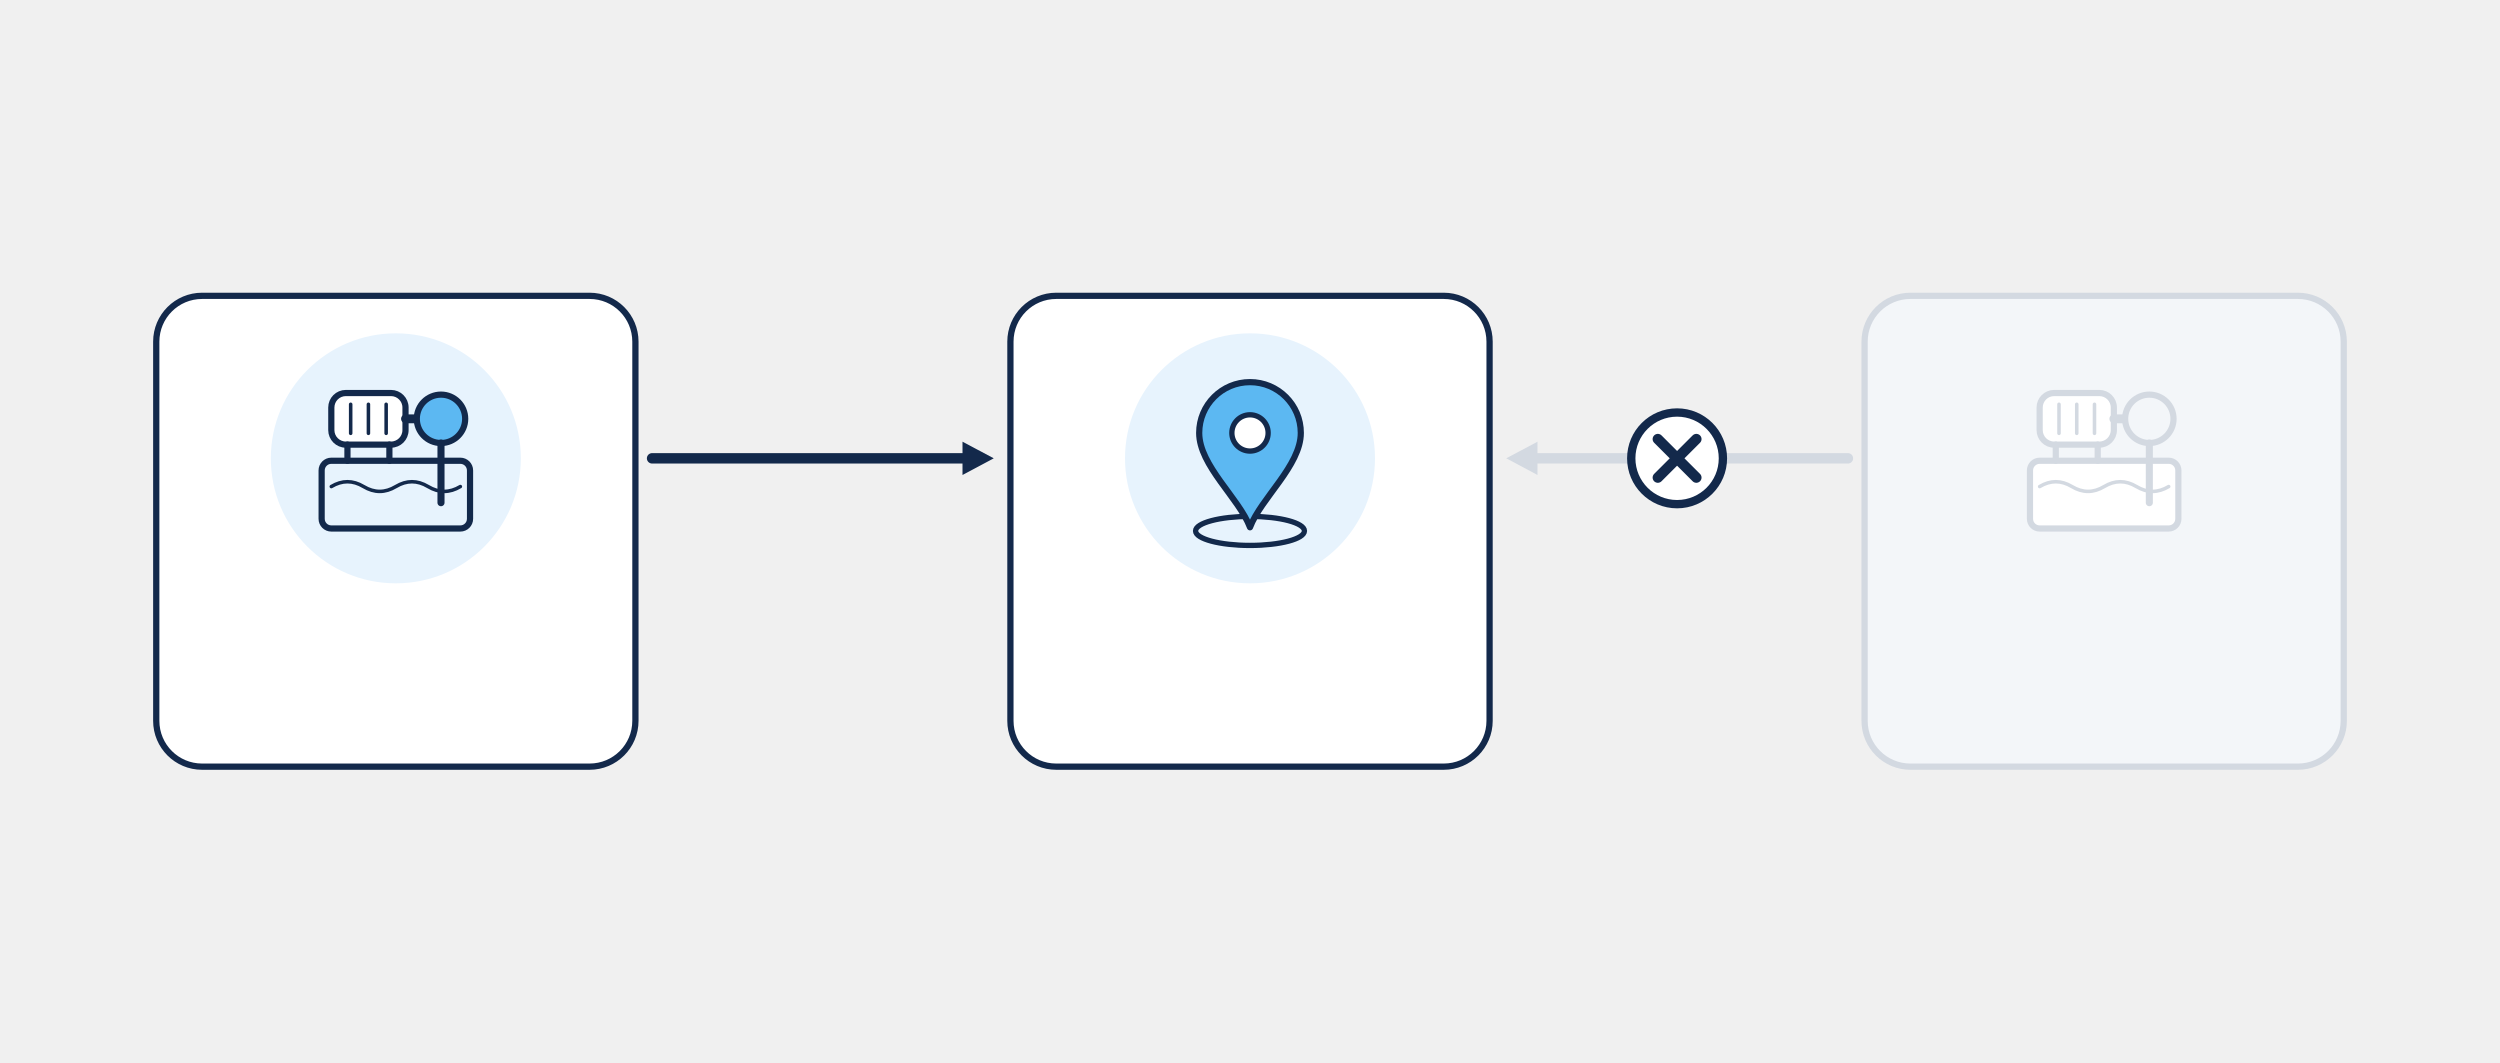
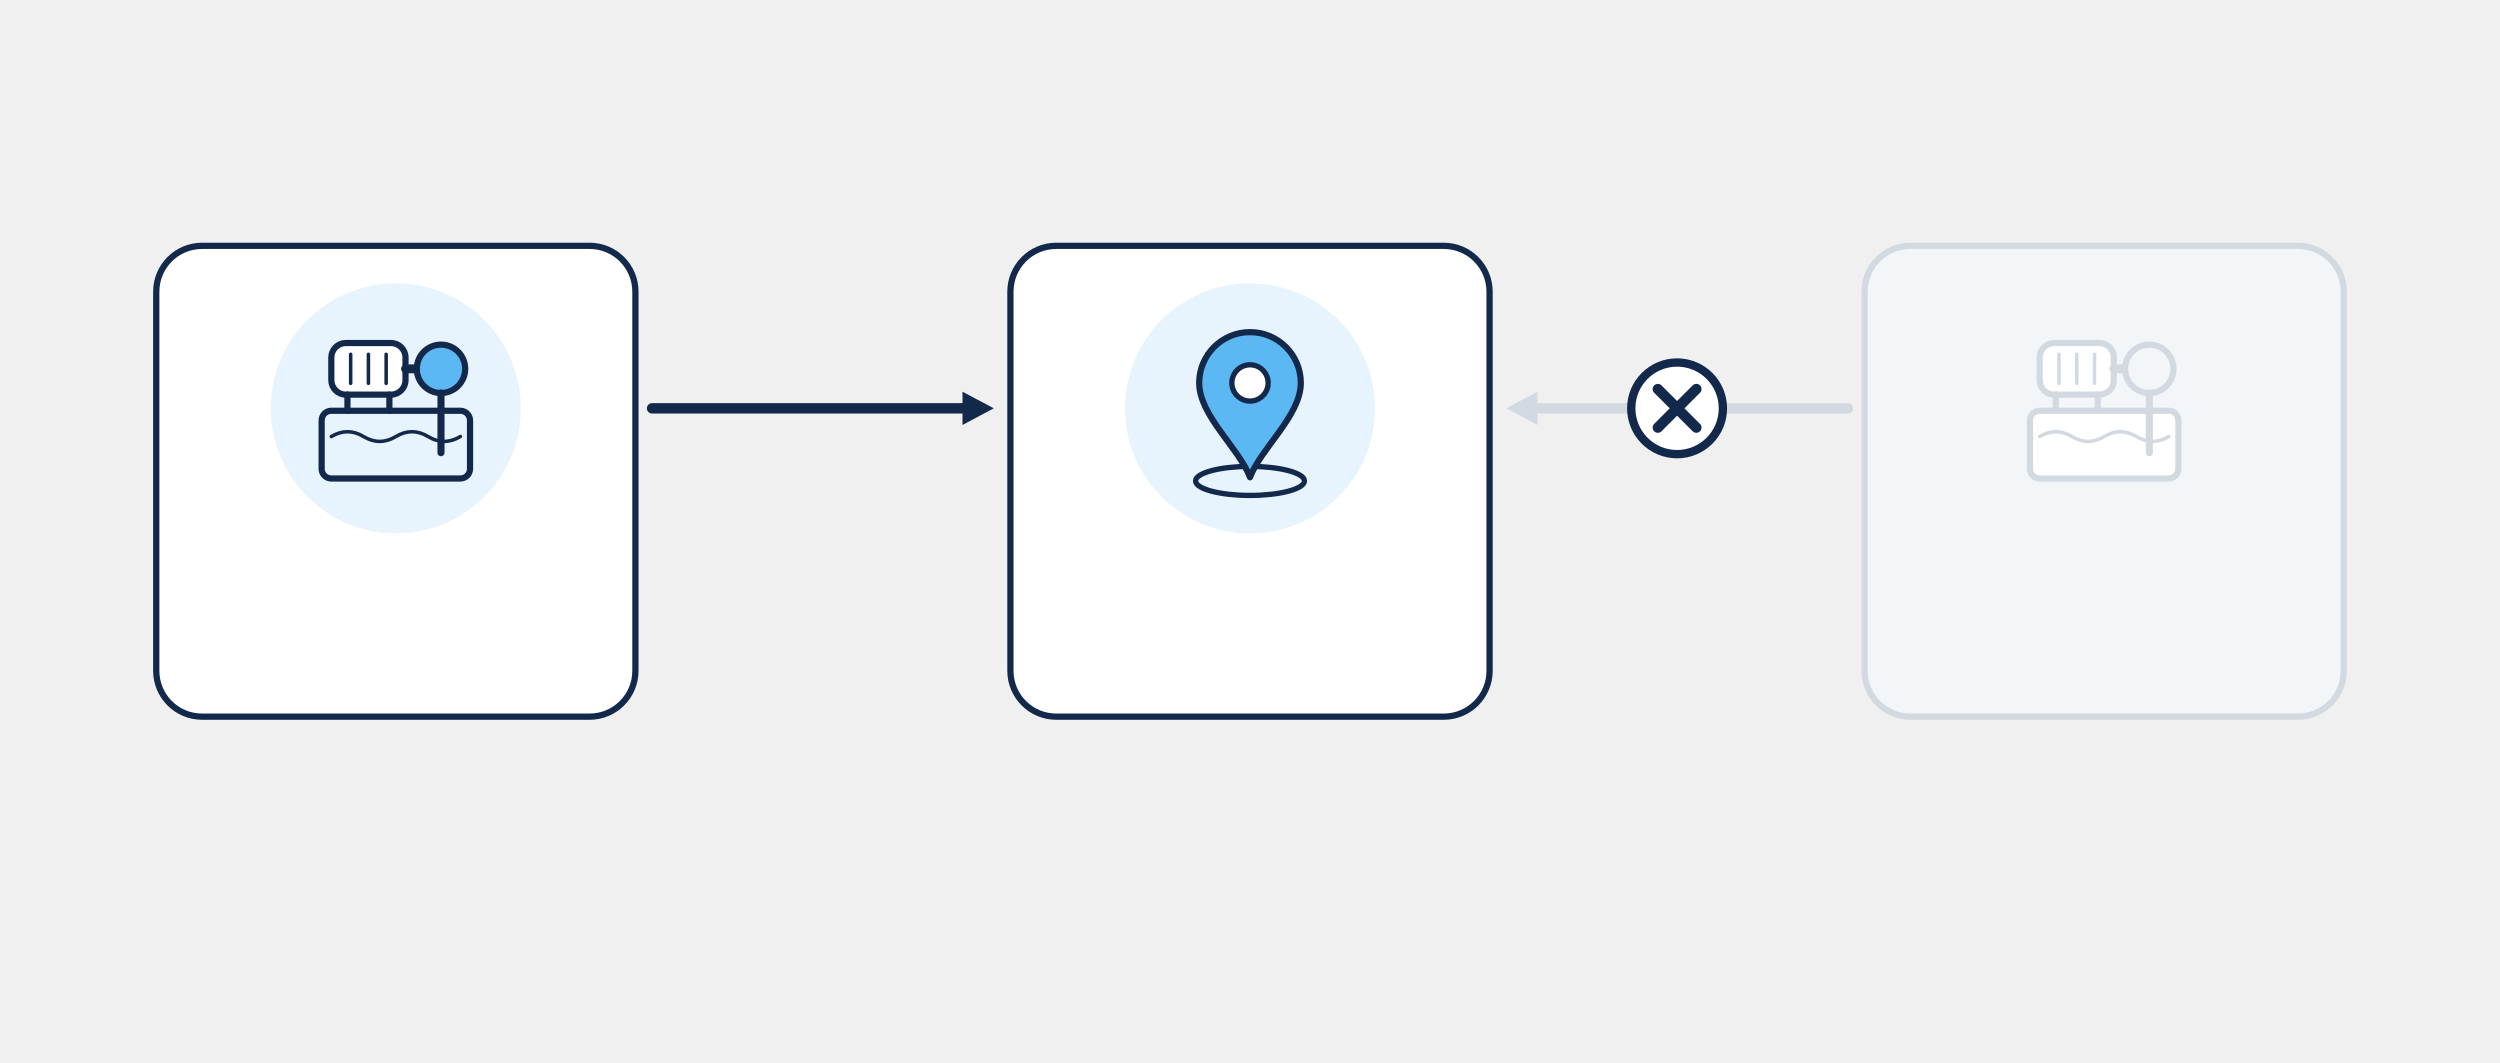
<svg xmlns="http://www.w3.org/2000/svg" viewBox="0 0 1200 510" width="1200" height="510">
-   <g transform="translate(0 142)">
+   <g transform="translate(0 118)">
    <rect x="75.0" y="0" width="230" height="226" rx="22" ry="22" fill="#FFFFFF" stroke="#13294B" stroke-width="3" stroke-linecap="round" stroke-linejoin="round" />
    <circle cx="190" cy="78" r="60" fill="#E7F3FD" stroke="none" stroke-width="0" stroke-linecap="round" stroke-linejoin="round" />
    <g transform="translate(190 76.06452) scale(0.7741935)">
      <rect x="-46" y="4" width="92" height="42" rx="6" ry="6" fill="#E7F3FD" stroke="#13294B" stroke-width="3.84" stroke-linecap="round" stroke-linejoin="round" />
      <path d="M -40,20 q 10,-6 20,0 t 20,0 t 20,0 t 20,0" stroke="#13294B" stroke-width="2.20" fill="none" stroke-linecap="round" stroke-linejoin="round" />
      <rect x="-40" y="-38" width="46" height="32" rx="9" ry="9" fill="#FFFFFF" stroke="#13294B" stroke-width="3.84" stroke-linecap="round" stroke-linejoin="round" />
      <line x1="-28" y1="-31" x2="-28" y2="-13" stroke="#13294B" stroke-width="2.20" fill="none" stroke-linecap="round" stroke-linejoin="round" />
      <line x1="-17" y1="-31" x2="-17" y2="-13" stroke="#13294B" stroke-width="2.20" fill="none" stroke-linecap="round" stroke-linejoin="round" />
      <line x1="-6" y1="-31" x2="-6" y2="-13" stroke="#13294B" stroke-width="2.20" fill="none" stroke-linecap="round" stroke-linejoin="round" />
      <line x1="6" y1="-22" x2="14" y2="-22" stroke="#13294B" stroke-width="5.49" fill="none" stroke-linecap="round" stroke-linejoin="round" />
      <circle cx="28" cy="-22" r="15" fill="#5CB8F2" stroke="#13294B" stroke-width="3.84" stroke-linecap="round" stroke-linejoin="round" />
      <line x1="28" y1="-7" x2="28" y2="30" stroke="#13294B" stroke-width="4.39" fill="none" stroke-linecap="round" stroke-linejoin="round" />
      <line x1="-30" y1="-6" x2="-30" y2="4" stroke="#13294B" stroke-width="3.84" fill="none" stroke-linecap="round" stroke-linejoin="round" />
      <line x1="-4" y1="-6" x2="-4" y2="4" stroke="#13294B" stroke-width="3.84" fill="none" stroke-linecap="round" stroke-linejoin="round" />
    </g>
    <rect x="485.0" y="0" width="230" height="226" rx="22" ry="22" fill="#FFFFFF" stroke="#13294B" stroke-width="3" stroke-linecap="round" stroke-linejoin="round" />
    <circle cx="600" cy="78" r="60" fill="#E7F3FD" stroke="none" stroke-width="0" stroke-linecap="round" stroke-linejoin="round" />
    <g transform="translate(600 78) scale(0.8709677)">
      <ellipse cx="0" cy="40" rx="30" ry="8" fill="#E7F3FD" stroke="#13294B" stroke-width="2.93" stroke-linecap="round" stroke-linejoin="round" />
      <path d="M 0,38 C -6,22 -28,4 -28,-14 A 28 28 0 1 1 28,-14 C 28,4 6,22 0,38 Z" stroke="#13294B" stroke-width="3.42" fill="#5CB8F2" stroke-linecap="round" stroke-linejoin="round" />
      <circle cx="0" cy="-14" r="10" fill="#FFFFFF" stroke="#13294B" stroke-width="2.93" stroke-linecap="round" stroke-linejoin="round" />
    </g>
    <rect x="895.0" y="0" width="230" height="226" rx="22" ry="22" fill="#F3F6F9" stroke="#D3D9E1" stroke-width="3" stroke-linecap="round" stroke-linejoin="round" />
    <circle cx="1010" cy="78" r="60" fill="#F3F6F9" stroke="none" stroke-width="0" stroke-linecap="round" stroke-linejoin="round" />
    <g transform="translate(1010 76.06452) scale(0.7741935)">
      <rect x="-46" y="4" width="92" height="42" rx="6" ry="6" fill="#FFFFFF" stroke="#D3D9E1" stroke-width="3.84" stroke-linecap="round" stroke-linejoin="round" />
      <path d="M -40,20 q 10,-6 20,0 t 20,0 t 20,0 t 20,0" stroke="#D3D9E1" stroke-width="2.20" fill="none" stroke-linecap="round" stroke-linejoin="round" />
      <rect x="-40" y="-38" width="46" height="32" rx="9" ry="9" fill="#FFFFFF" stroke="#D3D9E1" stroke-width="3.84" stroke-linecap="round" stroke-linejoin="round" />
      <line x1="-28" y1="-31" x2="-28" y2="-13" stroke="#D3D9E1" stroke-width="2.20" fill="none" stroke-linecap="round" stroke-linejoin="round" />
      <line x1="-17" y1="-31" x2="-17" y2="-13" stroke="#D3D9E1" stroke-width="2.20" fill="none" stroke-linecap="round" stroke-linejoin="round" />
      <line x1="-6" y1="-31" x2="-6" y2="-13" stroke="#D3D9E1" stroke-width="2.20" fill="none" stroke-linecap="round" stroke-linejoin="round" />
      <line x1="6" y1="-22" x2="14" y2="-22" stroke="#D3D9E1" stroke-width="5.49" fill="none" stroke-linecap="round" stroke-linejoin="round" />
      <circle cx="28" cy="-22" r="15" fill="#F3F6F9" stroke="#D3D9E1" stroke-width="3.84" stroke-linecap="round" stroke-linejoin="round" />
      <line x1="28" y1="-7" x2="28" y2="30" stroke="#D3D9E1" stroke-width="4.39" fill="none" stroke-linecap="round" stroke-linejoin="round" />
      <line x1="-30" y1="-6" x2="-30" y2="4" stroke="#D3D9E1" stroke-width="3.84" fill="none" stroke-linecap="round" stroke-linejoin="round" />
      <line x1="-4" y1="-6" x2="-4" y2="4" stroke="#D3D9E1" stroke-width="3.84" fill="none" stroke-linecap="round" stroke-linejoin="round" />
    </g>
    <path d="M 313.0,78.0 L 465.1,78.0" stroke="#13294B" stroke-width="5" fill="none" stroke-linecap="round" stroke-linejoin="round" />
    <polygon points="477.0,78.0 462.0,86.0 462.0,70.0" fill="#13294B" stroke="none" stroke-width="0" stroke-linecap="round" stroke-linejoin="round" />
    <path d="M 887.0,78.0 L 734.9,78.0" stroke="#D3D9E1" stroke-width="5" fill="none" stroke-linecap="round" stroke-linejoin="round" />
    <polygon points="723.0,78.0 738.0,70.0 738.0,86.0" fill="#D3D9E1" stroke="none" stroke-width="0" stroke-linecap="round" stroke-linejoin="round" />
    <circle cx="805.0" cy="78" r="22" fill="#FFFFFF" stroke="#13294B" stroke-width="4" stroke-linecap="round" stroke-linejoin="round" />
    <line x1="795.76" y1="68.76" x2="814.24" y2="87.24" stroke="#13294B" stroke-width="5" fill="none" stroke-linecap="round" stroke-linejoin="round" />
    <line x1="814.24" y1="68.76" x2="795.76" y2="87.24" stroke="#13294B" stroke-width="5" fill="none" stroke-linecap="round" stroke-linejoin="round" />
  </g>
</svg>
